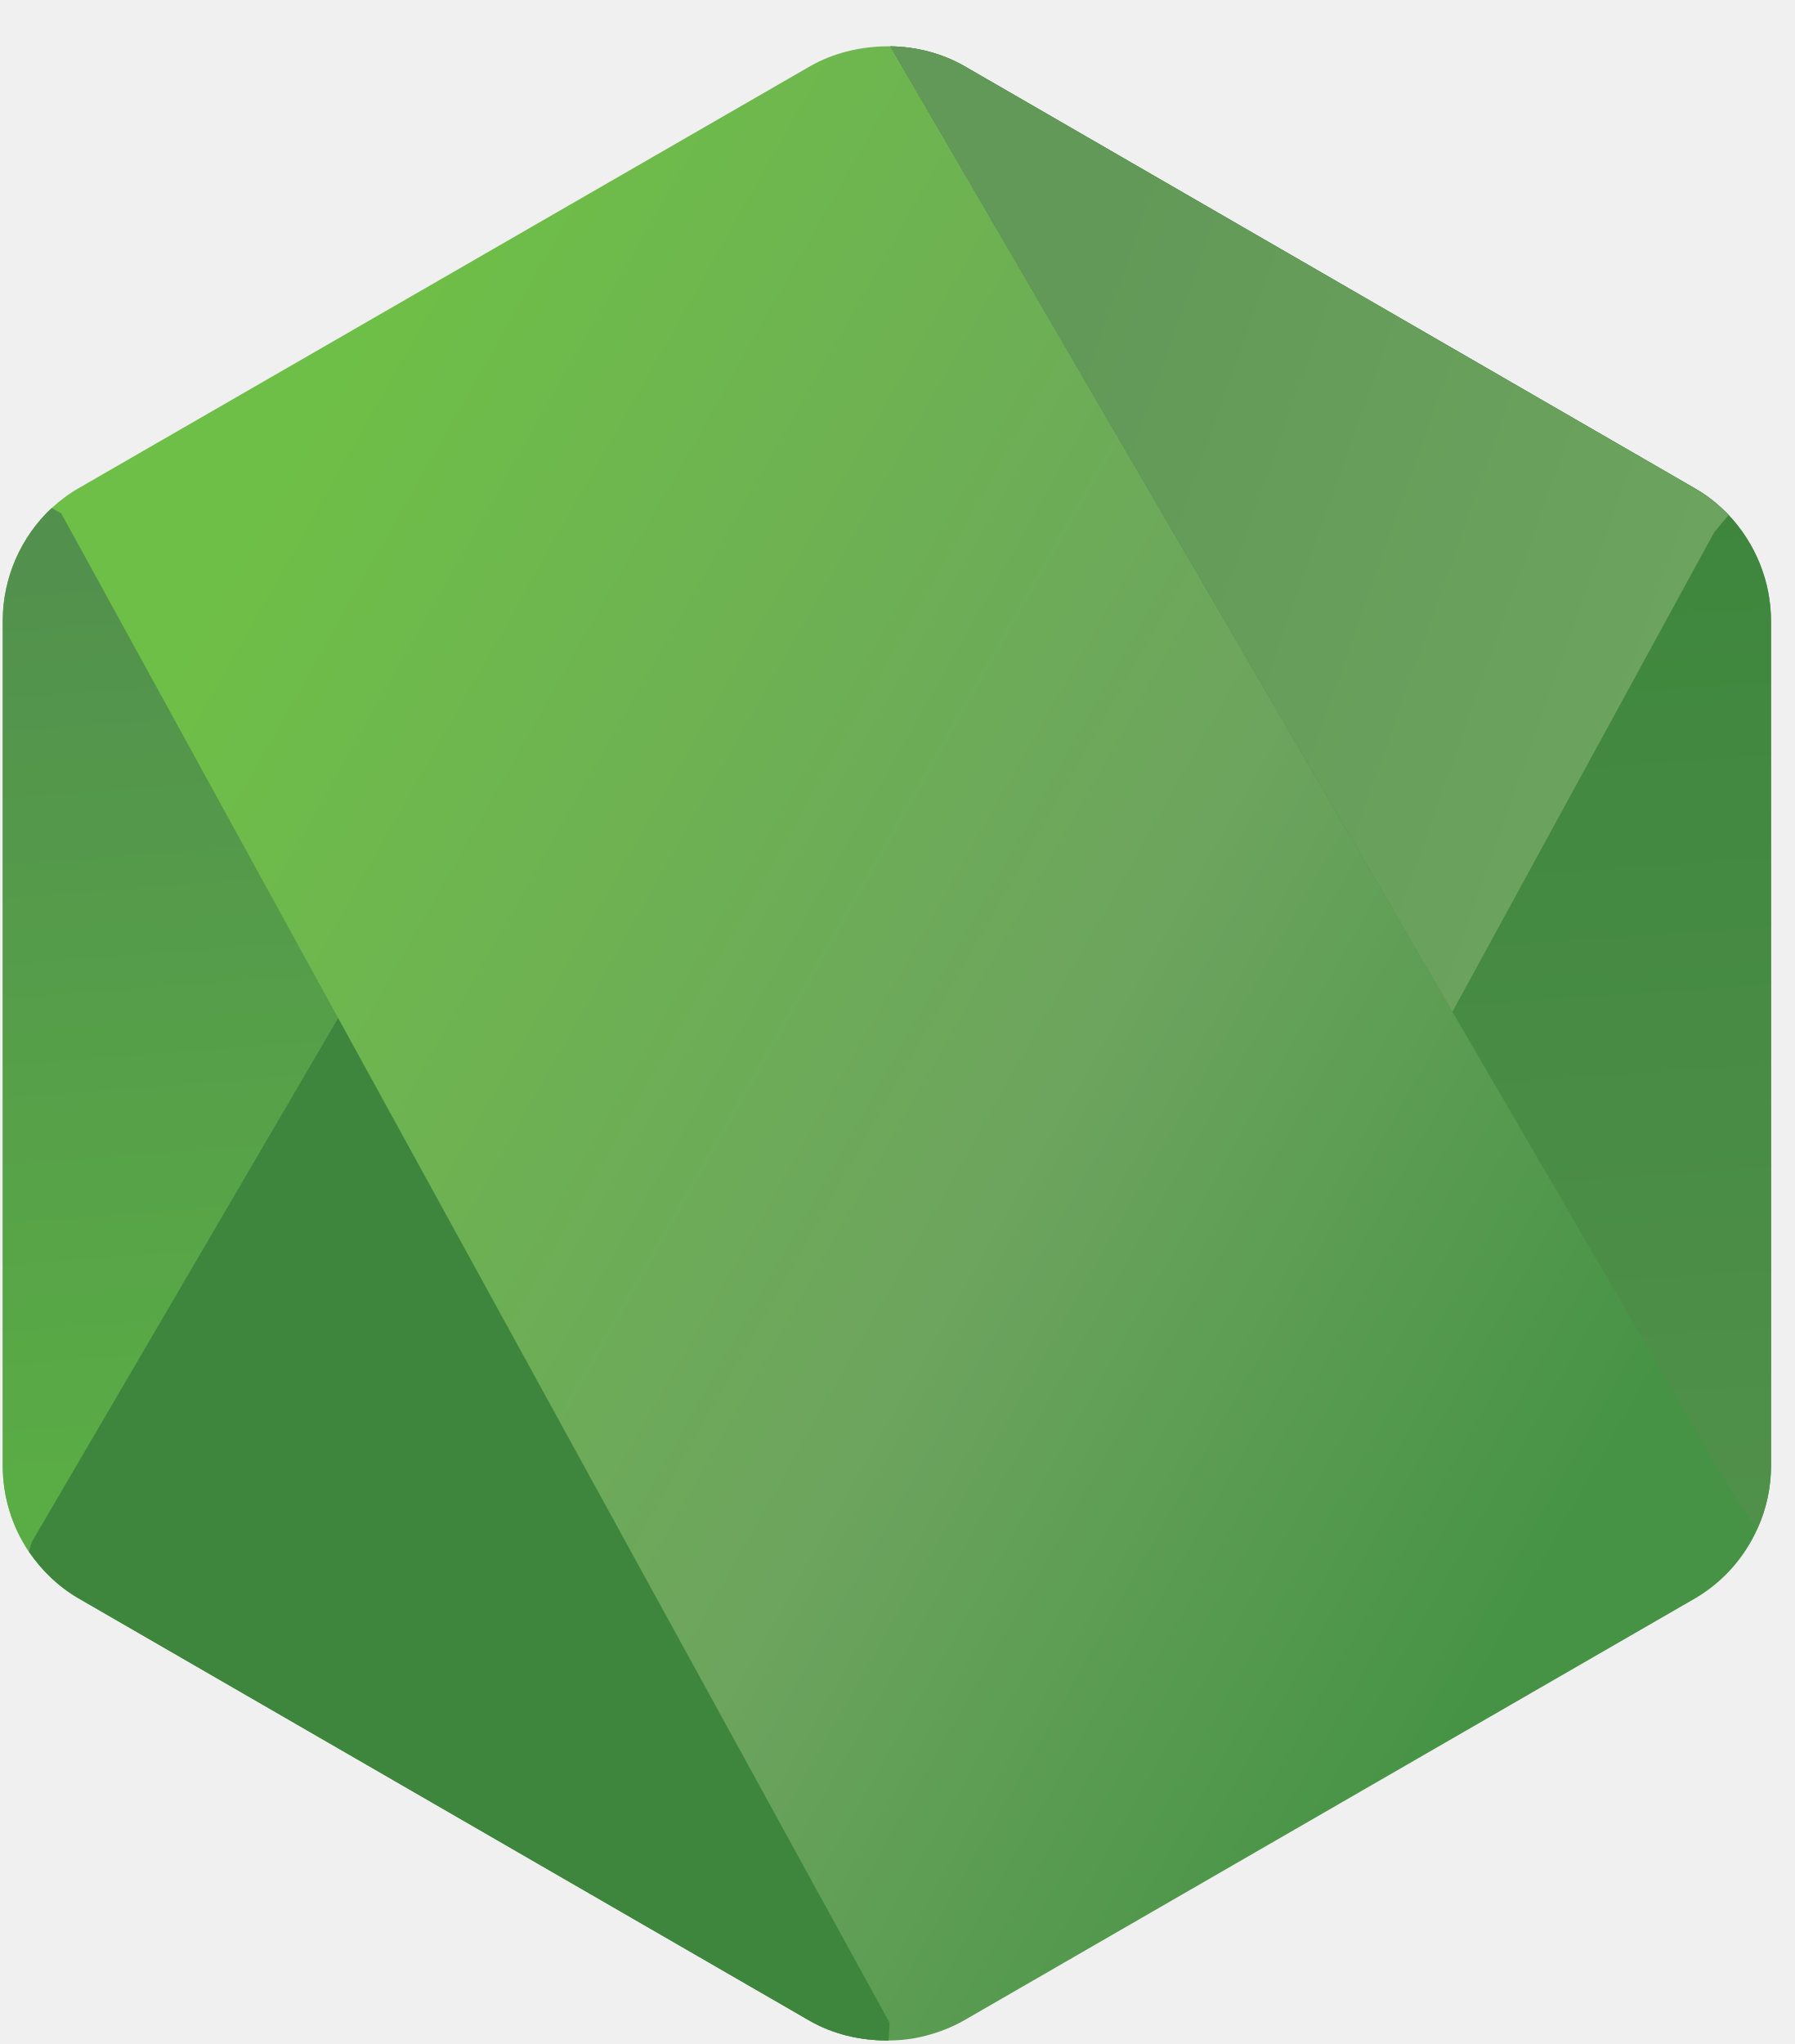
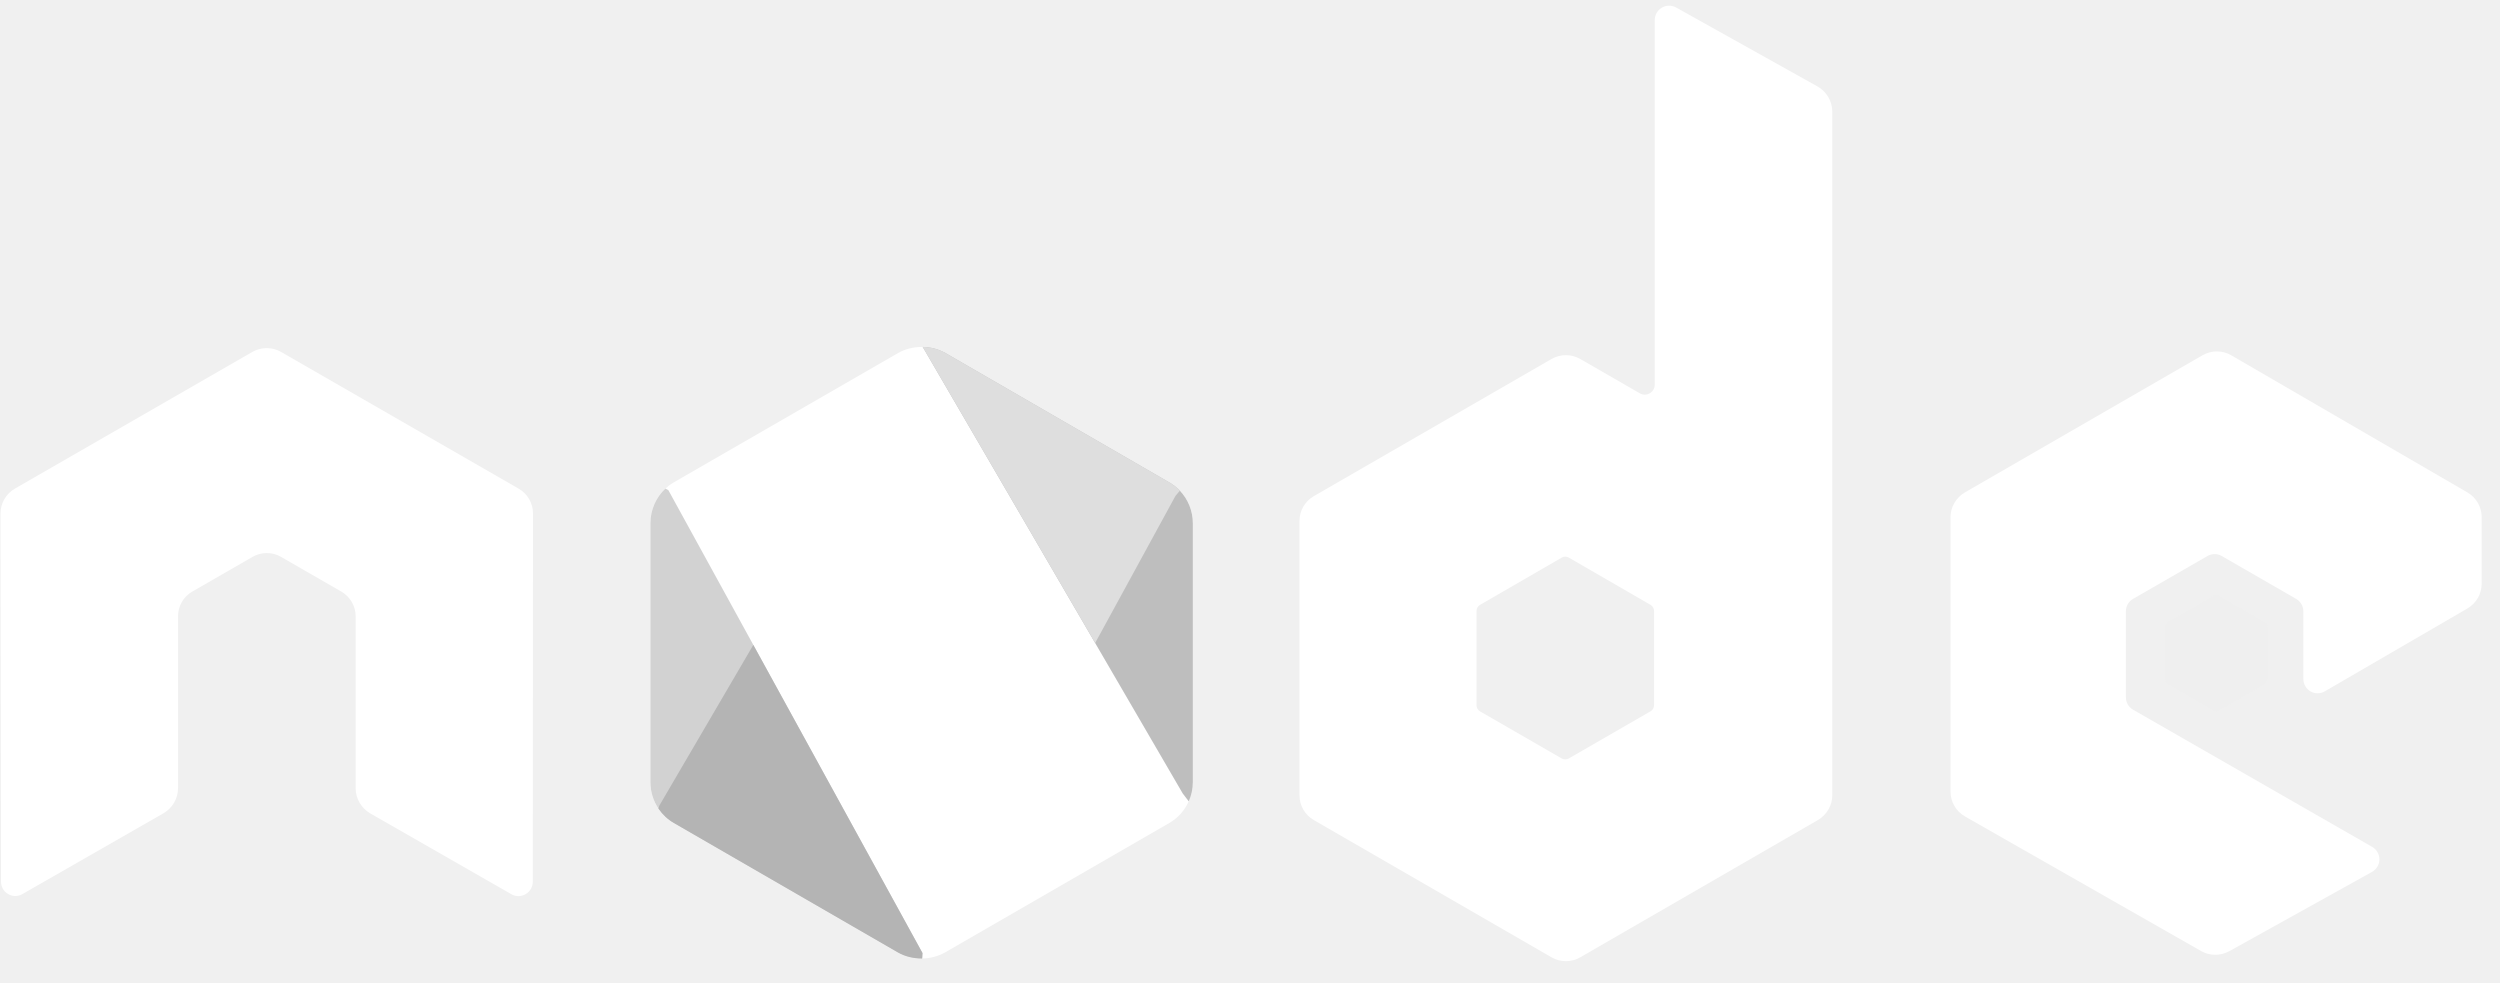
- <svg xmlns="http://www.w3.org/2000/svg" width="36" height="41" viewBox="0 0 36 41" fill="none">
-   <path d="M35.535 12.462V29.396C35.535 29.837 35.441 30.265 35.267 30.652C35.007 31.239 34.566 31.74 33.999 32.068L19.328 40.535C19.101 40.662 18.847 40.762 18.593 40.829C18.346 40.896 18.086 40.929 17.832 40.929C17.825 40.929 17.812 40.929 17.805 40.929H17.799C17.258 40.929 16.717 40.802 16.249 40.535L1.592 32.068C1.184 31.834 0.844 31.507 0.583 31.126C0.243 30.625 0.056 30.024 0.056 29.396V12.455C0.056 11.587 0.423 10.765 1.037 10.191C1.204 10.038 1.391 9.897 1.592 9.784L16.263 1.323C16.723 1.063 17.251 0.936 17.785 0.929C17.792 0.929 17.792 0.929 17.792 0.929C17.812 0.929 17.838 0.929 17.859 0.929C18.379 0.936 18.894 1.069 19.341 1.323L33.999 9.791C34.259 9.937 34.486 10.124 34.687 10.332C35.221 10.899 35.535 11.66 35.535 12.462Z" fill="url(#paint0_linear)" />
-   <path fill-rule="evenodd" clip-rule="evenodd" d="M17.85 40.575L17.83 40.929C17.823 40.929 17.81 40.929 17.803 40.929H17.797C17.256 40.929 16.715 40.802 16.247 40.535L1.59 32.068C1.182 31.834 0.842 31.507 0.581 31.126C0.241 30.625 0.054 30.024 0.054 29.397V12.455C0.054 11.587 0.421 10.766 1.035 10.191L1.229 10.298L6.778 20.409L17.85 40.575Z" fill="url(#paint1_linear)" />
-   <path fill-rule="evenodd" clip-rule="evenodd" d="M35.532 12.462V29.396C35.532 29.837 35.438 30.265 35.264 30.652C35.017 30.331 34.87 30.138 34.87 30.138L29.141 20.295L17.862 0.929C18.383 0.936 18.897 1.069 19.345 1.323L33.996 9.791C34.256 9.937 34.483 10.124 34.684 10.332C35.218 10.899 35.532 11.66 35.532 12.462Z" fill="url(#paint2_linear)" />
-   <path fill-rule="evenodd" clip-rule="evenodd" d="M17.849 40.575L17.829 40.929C17.822 40.929 17.809 40.929 17.802 40.929H17.795C17.254 40.929 16.713 40.802 16.246 40.535L1.588 32.068C1.181 31.834 0.841 31.507 0.58 31.126L0.633 30.939L6.784 20.422L17.849 40.575Z" fill="url(#paint3_linear)" />
-   <path fill-rule="evenodd" clip-rule="evenodd" d="M34.684 10.332L34.396 10.672L29.141 20.295L17.862 0.929C18.383 0.936 18.897 1.069 19.345 1.323L33.996 9.791C34.249 9.937 34.483 10.118 34.684 10.332Z" fill="url(#paint4_linear)" />
-   <defs>
-     <linearGradient id="paint0_linear" x1="3.259" y1="13.448" x2="32.184" y2="29.892" gradientUnits="userSpaceOnUse">
-       <stop stop-color="#6EBF47" />
-       <stop offset="0.599" stop-color="#6DA45E" />
-       <stop offset="1" stop-color="#469345" />
-     </linearGradient>
-     <linearGradient id="paint1_linear" x1="0.054" y1="11.665" x2="1.474" y2="30.288" gradientUnits="userSpaceOnUse">
-       <stop stop-color="#52914D" />
-       <stop offset="1" stop-color="#5AAD45" />
-     </linearGradient>
-     <linearGradient id="paint2_linear" x1="34.162" y1="10.08" x2="35.532" y2="30.652" gradientUnits="userSpaceOnUse">
-       <stop stop-color="#3E863D" />
-       <stop offset="1" stop-color="#50904B" />
-     </linearGradient>
-     <linearGradient id="paint3_linear" x1="7.02" y1="22.364" x2="17.849" y2="38.609" gradientUnits="userSpaceOnUse">
-       <stop stop-color="#3E863D" />
-       <stop offset="1" stop-color="#3E863D" />
-     </linearGradient>
-     <linearGradient id="paint4_linear" x1="34.684" y1="9.882" x2="21.879" y2="5.325" gradientUnits="userSpaceOnUse">
-       <stop stop-color="#6CA35E" />
-       <stop offset="1" stop-color="#629958" />
-     </linearGradient>
-   </defs>
+ <svg xmlns="http://www.w3.org/2000/svg" width="84" height="33" viewBox="0 0 84 33" fill="none">
+   <path fill-rule="evenodd" clip-rule="evenodd" d="M17.909 17.255C17.909 16.909 17.727 16.59 17.425 16.418L9.443 11.825C9.309 11.746 9.158 11.705 9.004 11.698H8.921C8.767 11.705 8.616 11.746 8.479 11.825L0.5 16.418C0.202 16.59 0.017 16.909 0.017 17.255L0.034 29.625C0.034 29.796 0.123 29.957 0.274 30.04C0.421 30.129 0.607 30.129 0.754 30.04L5.498 27.323C5.797 27.145 5.982 26.829 5.982 26.486V20.709C5.982 20.363 6.164 20.047 6.462 19.876L8.482 18.713C8.633 18.627 8.798 18.583 8.966 18.583C9.131 18.583 9.299 18.624 9.446 18.713L11.467 19.876C11.765 20.047 11.95 20.366 11.95 20.709V26.489C11.95 26.832 12.136 27.148 12.434 27.326L17.178 30.043C17.326 30.132 17.511 30.132 17.662 30.043C17.809 29.957 17.902 29.799 17.902 29.628L17.909 17.255Z" fill="white" />
+   <path fill-rule="evenodd" clip-rule="evenodd" d="M61.065 2.903L56.317 0.252C56.166 0.169 55.984 0.169 55.837 0.259C55.689 0.344 55.6 0.502 55.6 0.674V12.923C55.6 13.043 55.535 13.156 55.432 13.214C55.329 13.276 55.199 13.276 55.096 13.214L53.096 12.062C52.798 11.89 52.431 11.89 52.132 12.062L44.147 16.669C43.848 16.84 43.663 17.159 43.663 17.502V26.723C43.663 27.069 43.848 27.385 44.147 27.556L52.132 32.166C52.431 32.338 52.798 32.338 53.096 32.166L61.082 27.553C61.38 27.378 61.565 27.062 61.565 26.719V3.744C61.562 3.394 61.37 3.075 61.065 2.903ZM55.453 23.903L52.712 25.484C52.636 25.526 52.547 25.526 52.472 25.484L49.731 23.903C49.656 23.862 49.611 23.779 49.611 23.694V20.531C49.611 20.445 49.656 20.366 49.731 20.322L52.472 18.737C52.547 18.692 52.64 18.692 52.715 18.737L55.456 20.322C55.532 20.366 55.576 20.445 55.576 20.531V23.697C55.576 23.783 55.528 23.862 55.453 23.903Z" fill="white" />
+   <path fill-rule="evenodd" clip-rule="evenodd" d="M82.904 20.445C83.199 20.274 83.385 19.955 83.385 19.612V17.379C83.385 17.036 83.203 16.717 82.904 16.545L74.97 11.938C74.672 11.764 74.305 11.764 74.003 11.938L66.021 16.545C65.722 16.72 65.537 17.036 65.537 17.379V26.596C65.537 26.942 65.722 27.261 66.024 27.433L73.955 31.954C74.246 32.122 74.607 32.122 74.902 31.961L79.701 29.295C79.851 29.21 79.948 29.052 79.948 28.877C79.948 28.702 79.855 28.541 79.704 28.455L71.674 23.848C71.523 23.762 71.43 23.605 71.43 23.433V20.541C71.43 20.37 71.519 20.209 71.67 20.123L74.171 18.682C74.319 18.596 74.504 18.596 74.651 18.682L77.152 20.123C77.299 20.209 77.392 20.366 77.392 20.538V22.812C77.392 22.984 77.485 23.145 77.632 23.231C77.78 23.316 77.965 23.316 78.116 23.227L82.904 20.445Z" fill="white" />
+   <path fill-rule="evenodd" clip-rule="evenodd" d="M74.37 20.017C74.424 19.982 74.496 19.982 74.555 20.017L76.088 20.902C76.146 20.936 76.181 20.994 76.181 21.063V22.829C76.181 22.895 76.146 22.956 76.088 22.991L74.555 23.876C74.496 23.91 74.428 23.91 74.37 23.876L72.84 22.991C72.781 22.956 72.747 22.898 72.747 22.829V21.059C72.747 20.994 72.781 20.933 72.84 20.898L74.37 20.017Z" fill="#EFEFEF" />
+   <path d="M40.078 17.581V26.28C40.078 26.507 40.03 26.726 39.941 26.925C39.807 27.227 39.581 27.484 39.289 27.652L31.753 32.002C31.637 32.067 31.506 32.118 31.376 32.153C31.249 32.187 31.115 32.204 30.985 32.204C30.981 32.204 30.974 32.204 30.971 32.204H30.968C30.69 32.204 30.412 32.139 30.172 32.002L22.642 27.652C22.433 27.532 22.258 27.364 22.125 27.169C21.95 26.911 21.854 26.603 21.854 26.28V17.578C21.854 17.132 22.042 16.71 22.358 16.415C22.444 16.336 22.54 16.264 22.642 16.206L30.179 11.86C30.415 11.726 30.686 11.661 30.961 11.657C30.964 11.657 30.964 11.657 30.964 11.657C30.974 11.657 30.988 11.657 30.998 11.657C31.266 11.661 31.53 11.729 31.76 11.86L39.289 16.209C39.423 16.285 39.54 16.381 39.643 16.487C39.917 16.779 40.078 17.169 40.078 17.581Z" fill="white" />
+   <path fill-rule="evenodd" clip-rule="evenodd" d="M30.995 32.022L30.985 32.204C30.981 32.204 30.974 32.204 30.971 32.204H30.968C30.69 32.204 30.412 32.139 30.172 32.002L22.642 27.652C22.433 27.532 22.258 27.364 22.125 27.169C21.95 26.911 21.854 26.602 21.854 26.28V17.578C21.854 17.132 22.042 16.71 22.358 16.415L22.457 16.47L25.308 21.663L30.995 32.022Z" fill="#D2D2D2" />
+   <path fill-rule="evenodd" clip-rule="evenodd" d="M40.079 17.581V26.28C40.079 26.507 40.031 26.726 39.942 26.925C39.815 26.76 39.74 26.661 39.74 26.661L36.797 21.605L31.003 11.657C31.27 11.661 31.535 11.729 31.764 11.86L39.29 16.209C39.424 16.285 39.541 16.381 39.644 16.487C39.918 16.779 40.079 17.169 40.079 17.581Z" fill="#BEBEBE" />
+   <path fill-rule="evenodd" clip-rule="evenodd" d="M30.995 32.022L30.984 32.204C30.981 32.204 30.974 32.204 30.971 32.204H30.967C30.689 32.204 30.411 32.139 30.171 32.002L22.642 27.652C22.433 27.532 22.258 27.364 22.124 27.169L22.151 27.073L25.311 21.67L30.995 32.022Z" fill="#B4B4B4" />
+   <path fill-rule="evenodd" clip-rule="evenodd" d="M39.644 16.487L39.496 16.662L36.797 21.605L31.003 11.657C31.27 11.661 31.535 11.729 31.764 11.86L39.29 16.209C39.421 16.285 39.541 16.377 39.644 16.487Z" fill="#DEDEDE" />
</svg>
